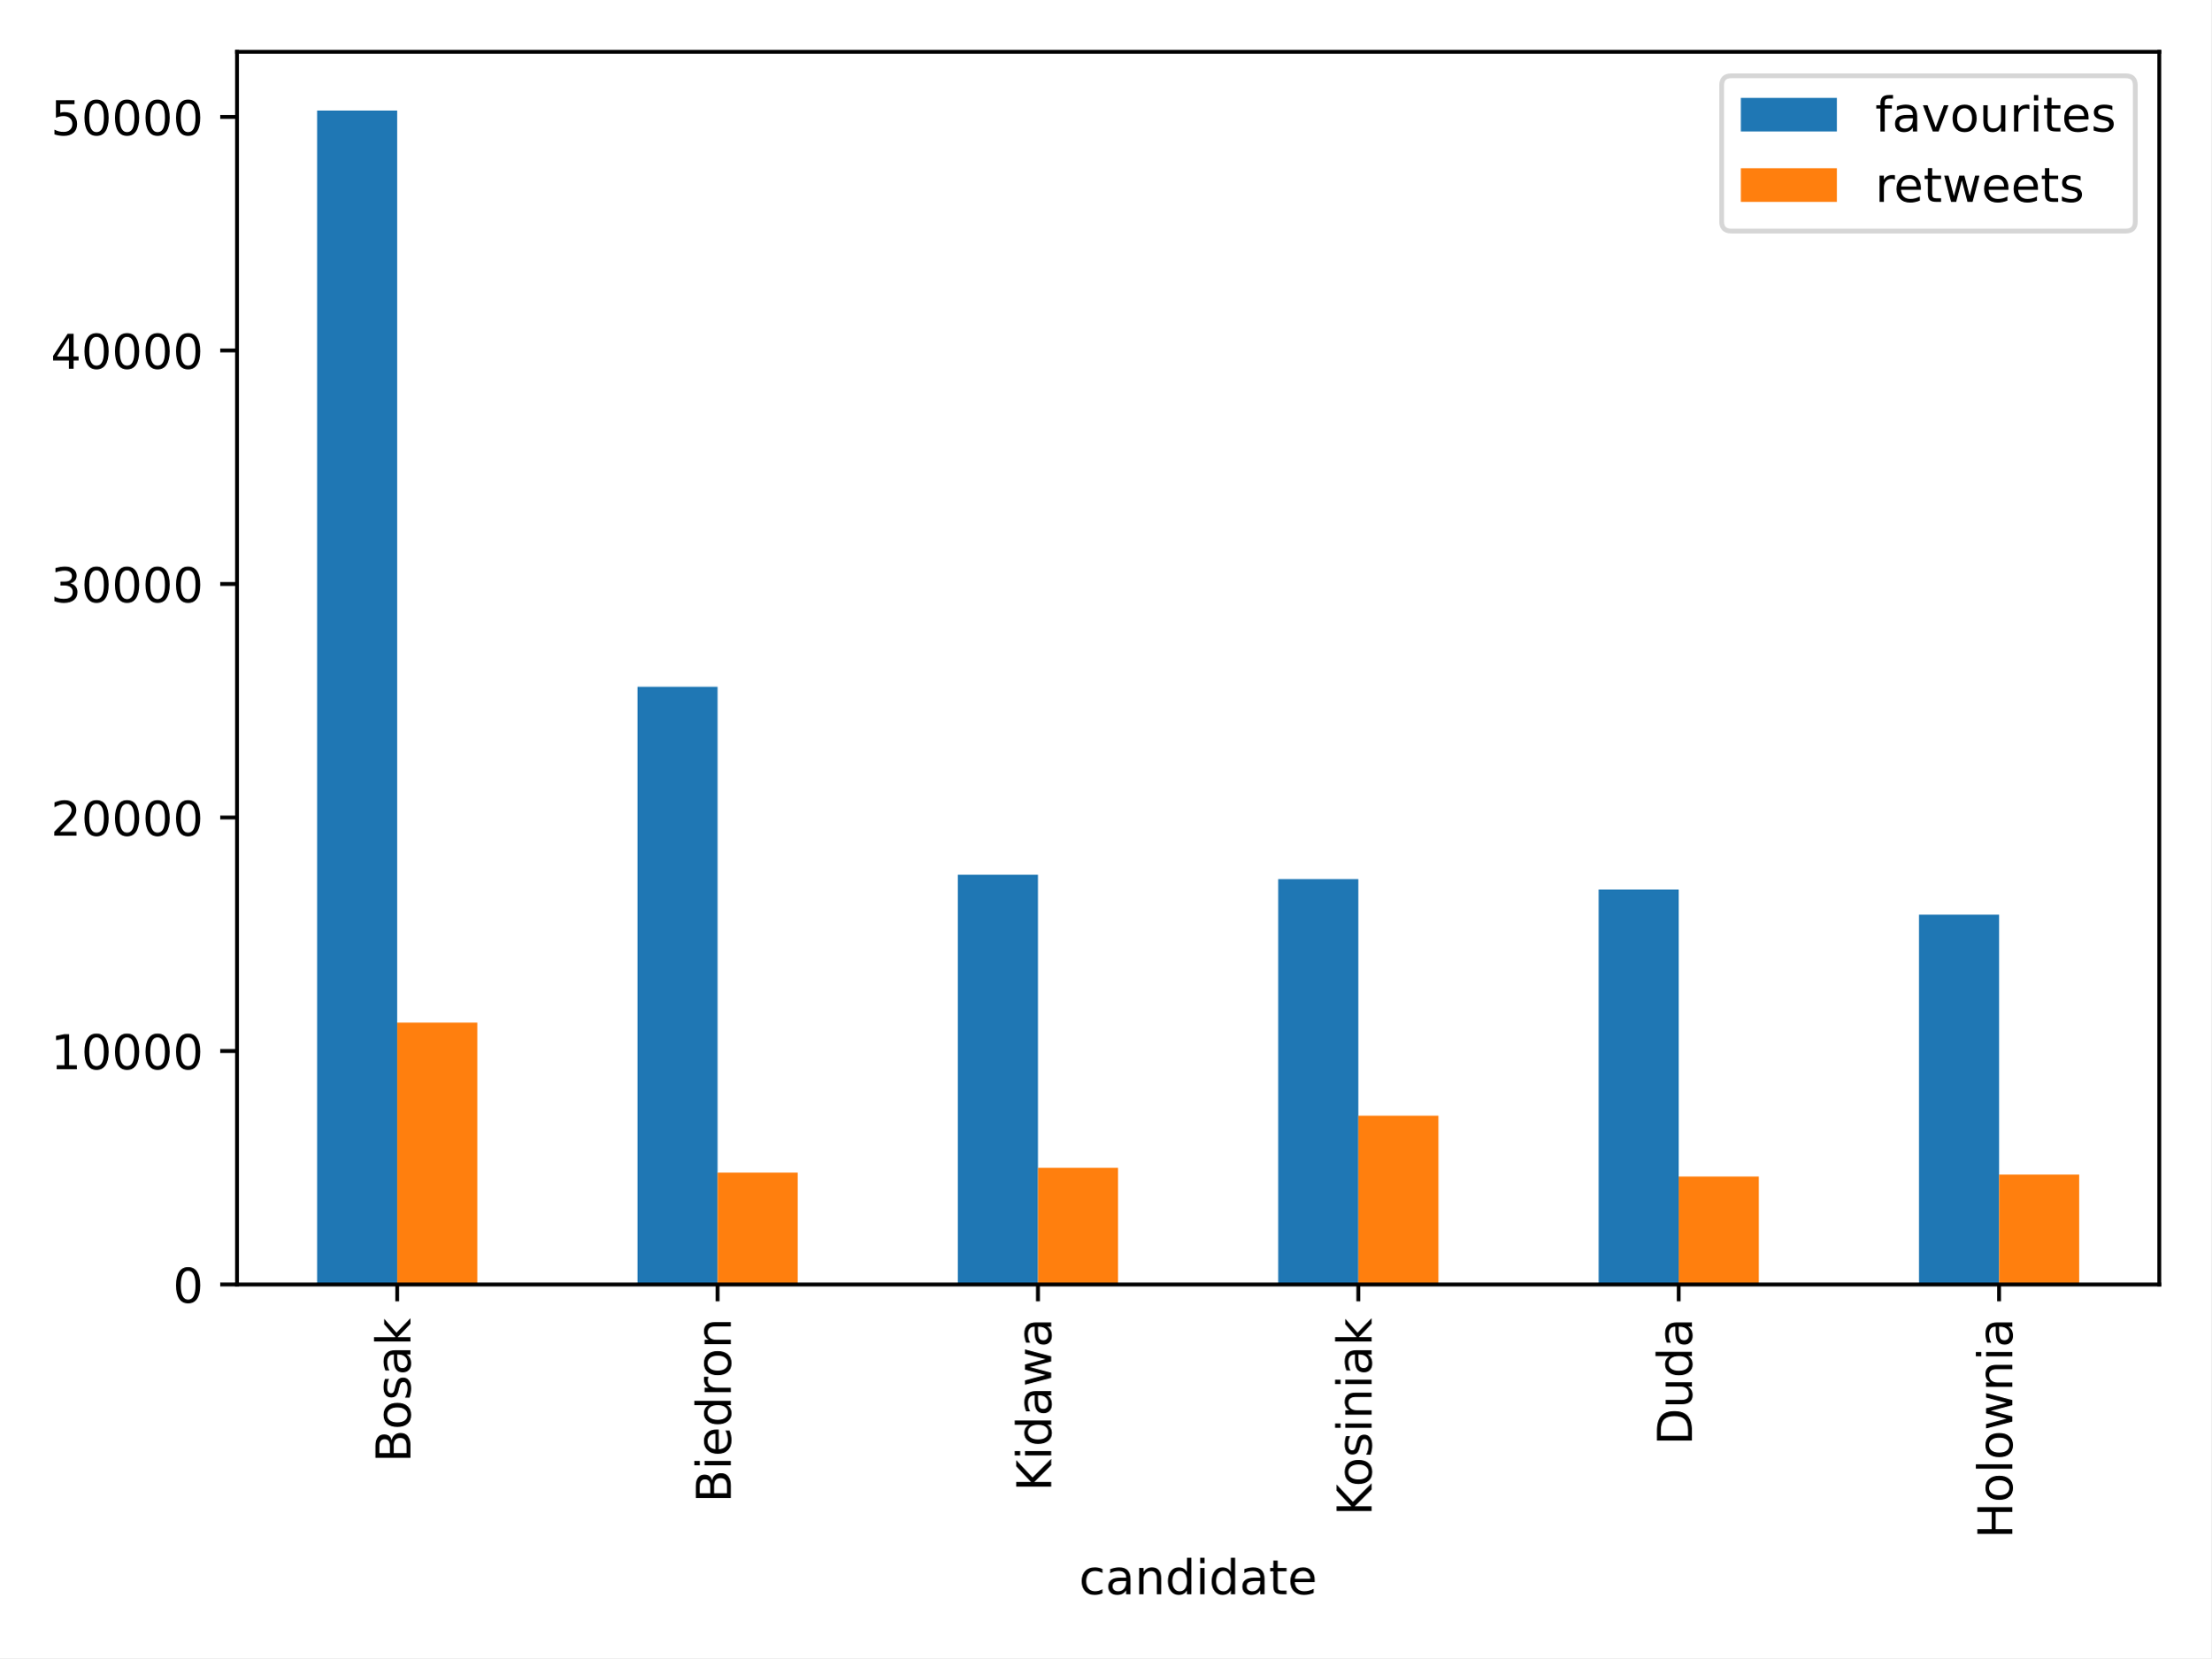
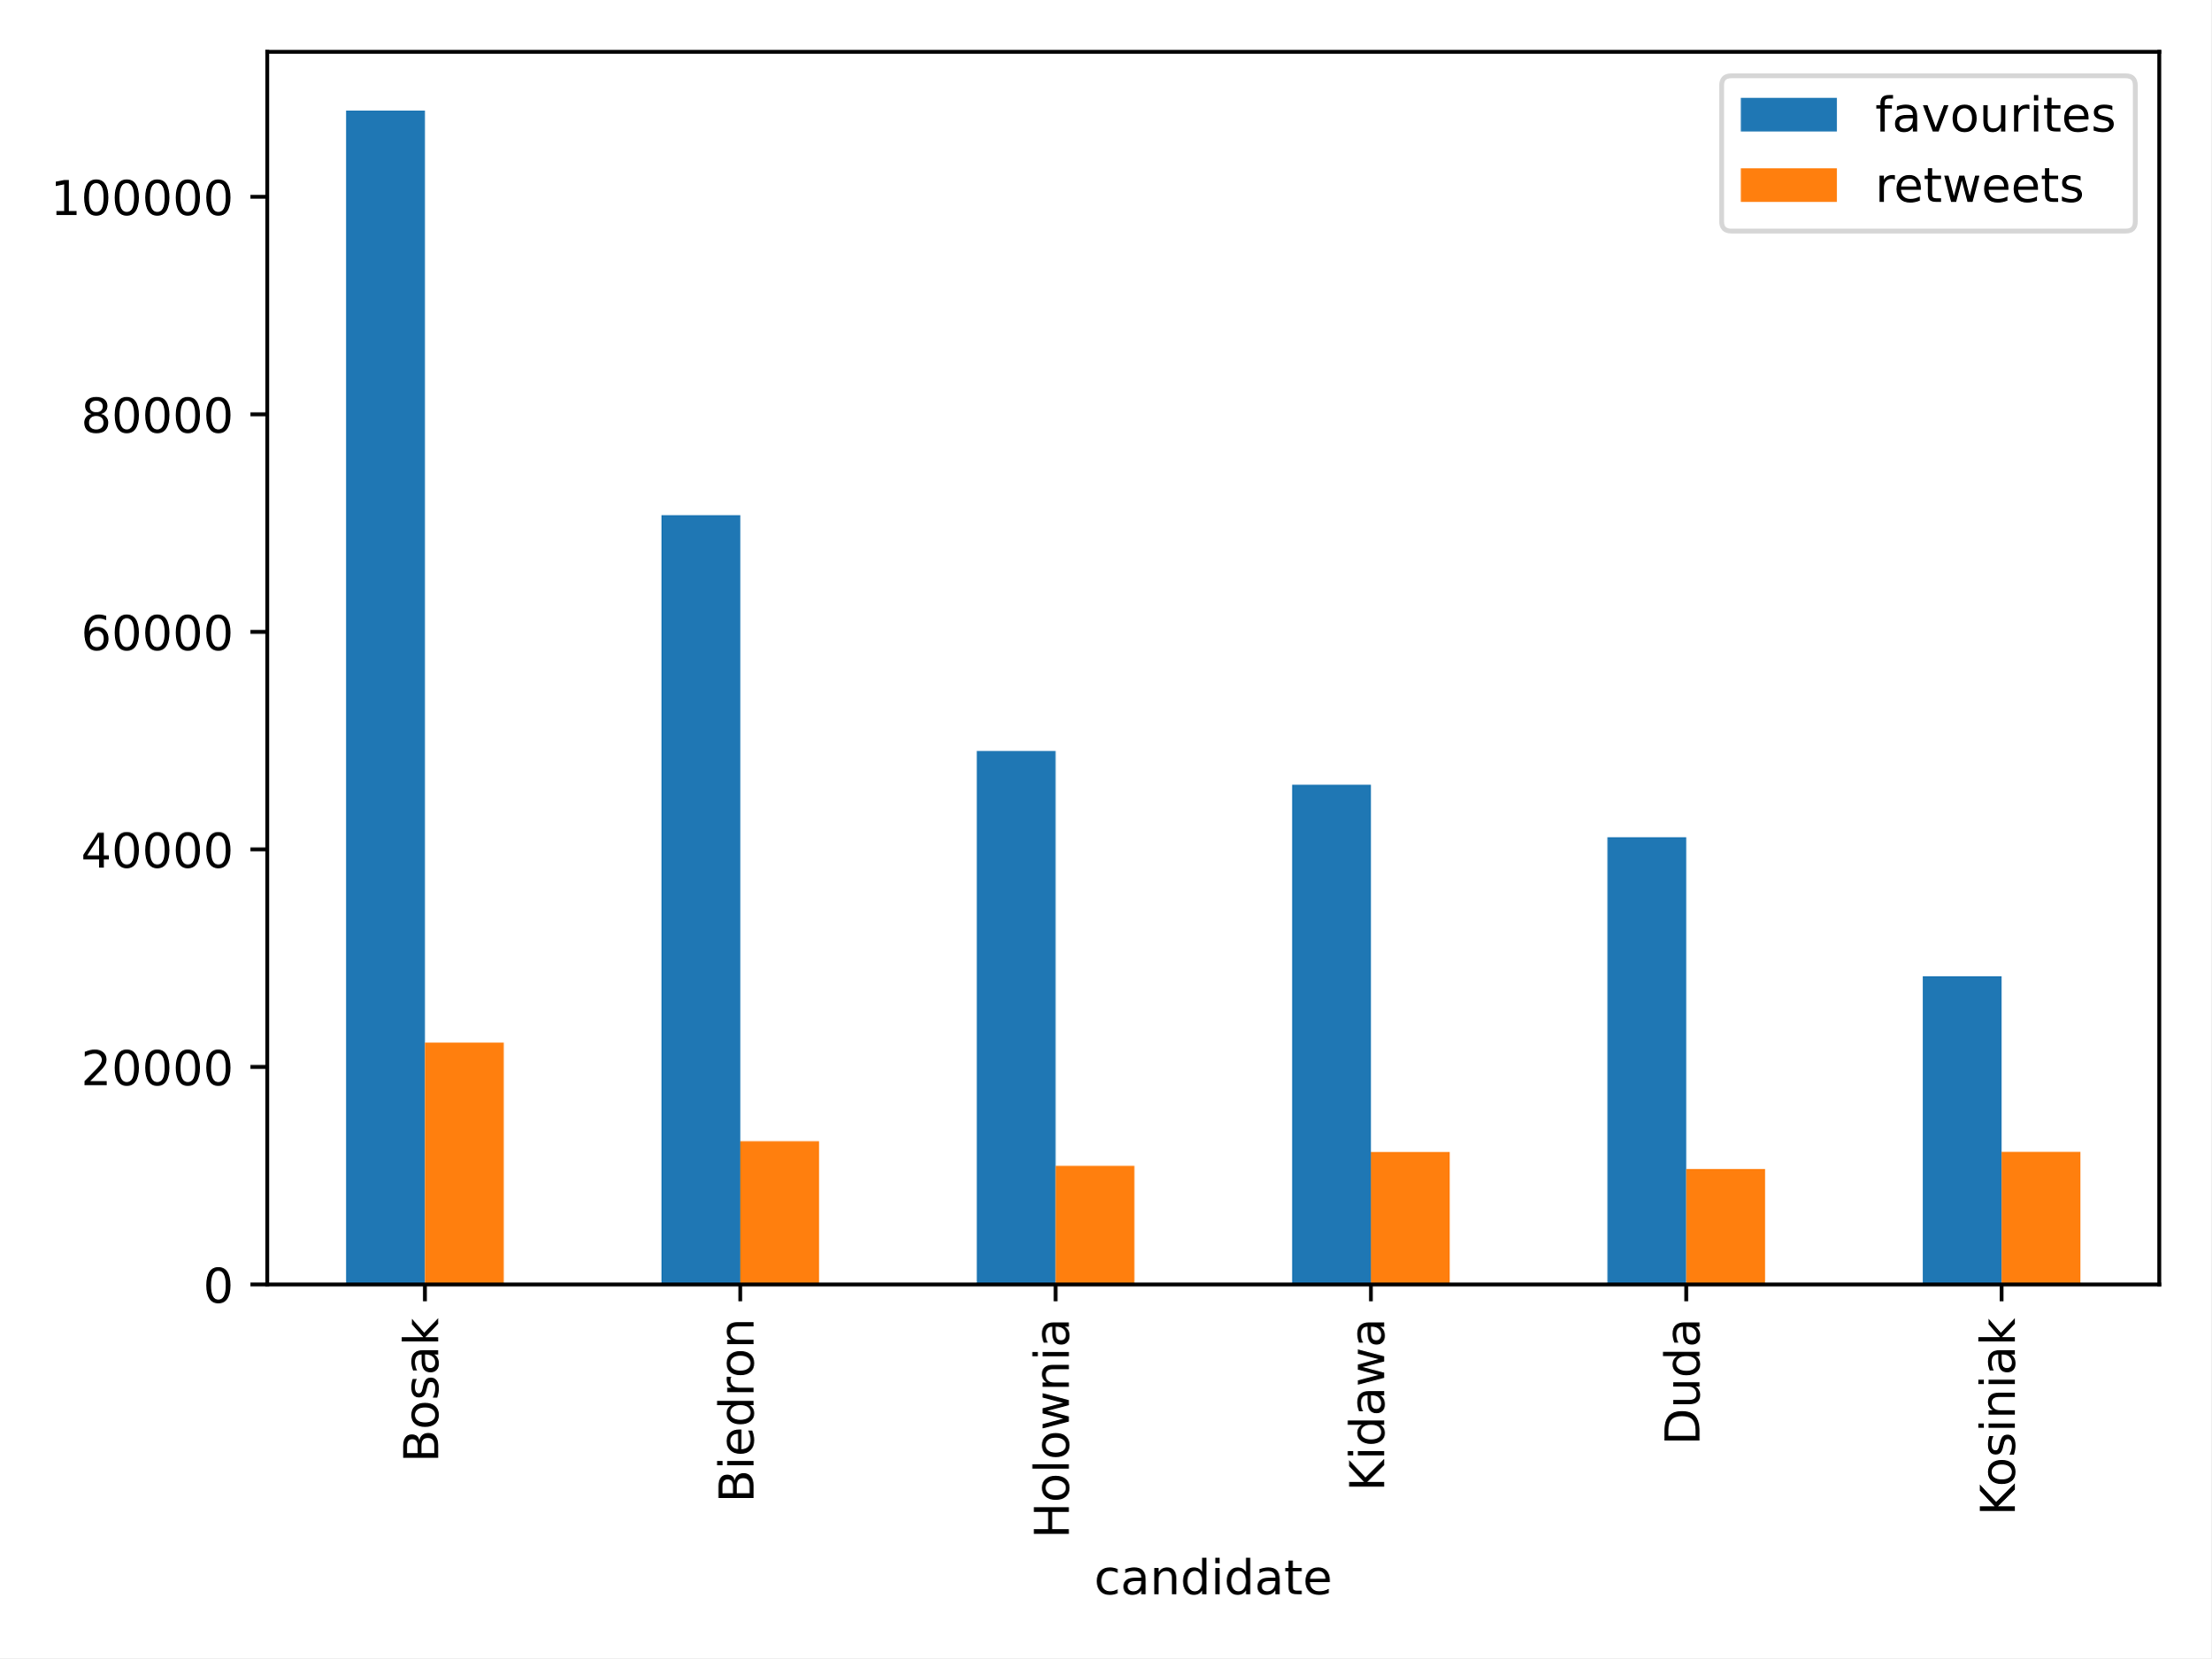
<svg xmlns="http://www.w3.org/2000/svg" xmlns:xlink="http://www.w3.org/1999/xlink" height="345.6pt" version="1.1" viewBox="0 0 460.8 345.6" width="460.8pt">
  <defs>
    <style type="text/css">
*{stroke-linecap:butt;stroke-linejoin:round;}
  </style>
  </defs>
  <g id="figure_1">
    <g id="patch_1">
      <path d="M 0 345.6  L 460.8 345.6  L 460.8 0  L 0 0  z " style="fill:#ffffff;" />
    </g>
    <g id="axes_1">
      <g id="patch_2">
-         <path d="M 49.39 267.73  L 450 267.73  L 450 10.8  L 49.39 10.8  z " style="fill:#ffffff;" />
+         <path d="M 55.69 267.73  L 450 267.73  L 450 10.8  L 55.69 10.8  z " style="fill:#ffffff;" />
      </g>
      <g id="patch_3">
-         <path clip-path="url(#p322fc50cf9)" d="M 66.082 267.73  L 82.774 267.73  L 82.774 23.035  L 66.082 23.035  z " style="fill:#1f77b4;" />
+         <path clip-path="url(#p301d5183af)" d="M 72.12 267.73  L 88.549 267.73  L 88.549 23.035  L 72.12 23.035  z " style="fill:#1f77b4;" />
      </g>
      <g id="patch_4">
-         <path clip-path="url(#p322fc50cf9)" d="M 132.85 267.73  L 149.542 267.73  L 149.542 143.144  L 132.85 143.144  z " style="fill:#1f77b4;" />
+         <path clip-path="url(#p301d5183af)" d="M 137.838 267.73  L 154.268 267.73  L 154.268 107.368  L 137.838 107.368  z " style="fill:#1f77b4;" />
      </g>
      <g id="patch_5">
-         <path clip-path="url(#p322fc50cf9)" d="M 199.619 267.73  L 216.311 267.73  L 216.311 182.333  L 199.619 182.333  z " style="fill:#1f77b4;" />
+         <path clip-path="url(#p301d5183af)" d="M 203.556 267.73  L 219.986 267.73  L 219.986 156.533  L 203.556 156.533  z " style="fill:#1f77b4;" />
      </g>
      <g id="patch_6">
-         <path clip-path="url(#p322fc50cf9)" d="M 266.387 267.73  L 283.079 267.73  L 283.079 183.243  L 266.387 183.243  z " style="fill:#1f77b4;" />
+         <path clip-path="url(#p301d5183af)" d="M 269.275 267.73  L 285.704 267.73  L 285.704 163.552  L 269.275 163.552  z " style="fill:#1f77b4;" />
      </g>
      <g id="patch_7">
-         <path clip-path="url(#p322fc50cf9)" d="M 333.155 267.73  L 349.848 267.73  L 349.848 185.414  L 333.155 185.414  z " style="fill:#1f77b4;" />
+         <path clip-path="url(#p301d5183af)" d="M 334.993 267.73  L 351.423 267.73  L 351.423 174.498  L 334.993 174.498  z " style="fill:#1f77b4;" />
      </g>
      <g id="patch_8">
-         <path clip-path="url(#p322fc50cf9)" d="M 399.924 267.73  L 416.616 267.73  L 416.616 190.631  L 399.924 190.631  z " style="fill:#1f77b4;" />
+         <path clip-path="url(#p301d5183af)" d="M 400.711 267.73  L 417.141 267.73  L 417.141 203.471  L 400.711 203.471  z " style="fill:#1f77b4;" />
      </g>
      <g id="patch_9">
-         <path clip-path="url(#p322fc50cf9)" d="M 82.774 267.73  L 99.466 267.73  L 99.466 213.136  L 82.774 213.136  z " style="fill:#ff7f0e;" />
+         <path clip-path="url(#p301d5183af)" d="M 88.549 267.73  L 104.979 267.73  L 104.979 217.323  L 88.549 217.323  z " style="fill:#ff7f0e;" />
      </g>
      <g id="patch_10">
-         <path clip-path="url(#p322fc50cf9)" d="M 149.542 267.73  L 166.235 267.73  L 166.235 244.422  L 149.542 244.422  z " style="fill:#ff7f0e;" />
+         <path clip-path="url(#p301d5183af)" d="M 154.268 267.73  L 170.697 267.73  L 170.697 237.869  L 154.268 237.869  z " style="fill:#ff7f0e;" />
      </g>
      <g id="patch_11">
-         <path clip-path="url(#p322fc50cf9)" d="M 216.311 267.73  L 233.003 267.73  L 233.003 243.405  L 216.311 243.405  z " style="fill:#ff7f0e;" />
+         <path clip-path="url(#p301d5183af)" d="M 219.986 267.73  L 236.415 267.73  L 236.415 243.004  L 219.986 243.004  z " style="fill:#ff7f0e;" />
      </g>
      <g id="patch_12">
-         <path clip-path="url(#p322fc50cf9)" d="M 283.079 267.73  L 299.771 267.73  L 299.771 232.536  L 283.079 232.536  z " style="fill:#ff7f0e;" />
+         <path clip-path="url(#p301d5183af)" d="M 285.704 267.73  L 302.134 267.73  L 302.134 240.113  L 285.704 240.113  z " style="fill:#ff7f0e;" />
      </g>
      <g id="patch_13">
-         <path clip-path="url(#p322fc50cf9)" d="M 349.848 267.73  L 366.54 267.73  L 366.54 245.225  L 349.848 245.225  z " style="fill:#ff7f0e;" />
+         <path clip-path="url(#p301d5183af)" d="M 351.423 267.73  L 367.852 267.73  L 367.852 243.643  L 351.423 243.643  z " style="fill:#ff7f0e;" />
      </g>
      <g id="patch_14">
-         <path clip-path="url(#p322fc50cf9)" d="M 416.616 267.73  L 433.308 267.73  L 433.308 244.826  L 416.616 244.826  z " style="fill:#ff7f0e;" />
+         <path clip-path="url(#p301d5183af)" d="M 417.141 267.73  L 433.57 267.73  L 433.57 240.084  L 417.141 240.084  z " style="fill:#ff7f0e;" />
      </g>
      <g id="matplotlib.axis_1">
        <g id="xtick_1">
          <g id="line2d_1">
            <defs>
-               <path d="M 0 0  L 0 3.5  " id="mc1b9ca609c" style="stroke:#000000;stroke-width:0.8;" />
-             </defs>
-             <g>
-               <use style="stroke:#000000;stroke-width:0.8;" x="82.774" xlink:href="#mc1b9ca609c" y="267.73" />
+               <path d="M 0 0  L 0 3.5  " id="maa0fb7d001" style="stroke:#000000;stroke-width:0.8;" />
+             </defs>
+             <g>
+               <use style="stroke:#000000;stroke-width:0.8;" x="88.549" xlink:href="#maa0fb7d001" y="267.73" />
            </g>
          </g>
          <g id="text_1">
            <defs>
              <path d="M 19.672 34.812  L 19.672 8.109  L 35.5 8.109  Q 43.453 8.109 47.281 11.406  Q 51.125 14.703 51.125 21.484  Q 51.125 28.328 47.281 31.562  Q 43.453 34.812 35.5 34.812  z M 19.672 64.797  L 19.672 42.828  L 34.281 42.828  Q 41.5 42.828 45.031 45.531  Q 48.578 48.25 48.578 53.812  Q 48.578 59.328 45.031 62.062  Q 41.5 64.797 34.281 64.797  z M 9.812 72.906  L 35.016 72.906  Q 46.297 72.906 52.391 68.219  Q 58.5 63.531 58.5 54.891  Q 58.5 48.188 55.375 44.234  Q 52.25 40.281 46.188 39.312  Q 53.469 37.75 57.5 32.781  Q 61.531 27.828 61.531 20.406  Q 61.531 10.641 54.891 5.312  Q 48.25 0 35.984 0  L 9.812 0  z " id="DejaVuSans-66" />
              <path d="M 30.609 48.391  Q 23.391 48.391 19.188 42.75  Q 14.984 37.109 14.984 27.297  Q 14.984 17.484 19.156 11.844  Q 23.344 6.203 30.609 6.203  Q 37.797 6.203 41.984 11.859  Q 46.188 17.531 46.188 27.297  Q 46.188 37.016 41.984 42.703  Q 37.797 48.391 30.609 48.391  z M 30.609 56  Q 42.328 56 49.016 48.375  Q 55.719 40.766 55.719 27.297  Q 55.719 13.875 49.016 6.219  Q 42.328 -1.422 30.609 -1.422  Q 18.844 -1.422 12.172 6.219  Q 5.516 13.875 5.516 27.297  Q 5.516 40.766 12.172 48.375  Q 18.844 56 30.609 56  z " id="DejaVuSans-111" />
              <path d="M 44.281 53.078  L 44.281 44.578  Q 40.484 46.531 36.375 47.5  Q 32.281 48.484 27.875 48.484  Q 21.188 48.484 17.844 46.438  Q 14.5 44.391 14.5 40.281  Q 14.5 37.156 16.891 35.375  Q 19.281 33.594 26.516 31.984  L 29.594 31.297  Q 39.156 29.25 43.188 25.516  Q 47.219 21.781 47.219 15.094  Q 47.219 7.469 41.188 3.016  Q 35.156 -1.422 24.609 -1.422  Q 20.219 -1.422 15.453 -0.562  Q 10.688 0.297 5.422 2  L 5.422 11.281  Q 10.406 8.688 15.234 7.391  Q 20.062 6.109 24.812 6.109  Q 31.156 6.109 34.562 8.281  Q 37.984 10.453 37.984 14.406  Q 37.984 18.062 35.516 20.016  Q 33.062 21.969 24.703 23.781  L 21.578 24.516  Q 13.234 26.266 9.516 29.906  Q 5.812 33.547 5.812 39.891  Q 5.812 47.609 11.281 51.797  Q 16.75 56 26.812 56  Q 31.781 56 36.172 55.266  Q 40.578 54.547 44.281 53.078  z " id="DejaVuSans-115" />
              <path d="M 34.281 27.484  Q 23.391 27.484 19.188 25  Q 14.984 22.516 14.984 16.5  Q 14.984 11.719 18.141 8.906  Q 21.297 6.109 26.703 6.109  Q 34.188 6.109 38.703 11.406  Q 43.219 16.703 43.219 25.484  L 43.219 27.484  z M 52.203 31.203  L 52.203 0  L 43.219 0  L 43.219 8.297  Q 40.141 3.328 35.547 0.953  Q 30.953 -1.422 24.312 -1.422  Q 15.922 -1.422 10.953 3.297  Q 6 8.016 6 15.922  Q 6 25.141 12.172 29.828  Q 18.359 34.516 30.609 34.516  L 43.219 34.516  L 43.219 35.406  Q 43.219 41.609 39.141 45  Q 35.062 48.391 27.688 48.391  Q 23 48.391 18.547 47.266  Q 14.109 46.141 10.016 43.891  L 10.016 52.203  Q 14.938 54.109 19.578 55.047  Q 24.219 56 28.609 56  Q 40.484 56 46.344 49.844  Q 52.203 43.703 52.203 31.203  z " id="DejaVuSans-97" />
              <path d="M 9.078 75.984  L 18.109 75.984  L 18.109 31.109  L 44.922 54.688  L 56.391 54.688  L 27.391 29.109  L 57.625 0  L 45.906 0  L 18.109 26.703  L 18.109 0  L 9.078 0  z " id="DejaVuSans-107" />
            </defs>
-             <g transform="translate(85.53354 304.8378)rotate(-90)scale(0.1 -0.1)">
+             <g transform="translate(91.30854 304.8378)rotate(-90)scale(0.1 -0.1)">
              <use xlink:href="#DejaVuSans-66" />
              <use x="68.604" xlink:href="#DejaVuSans-111" />
              <use x="129.785" xlink:href="#DejaVuSans-115" />
              <use x="181.885" xlink:href="#DejaVuSans-97" />
              <use x="243.164" xlink:href="#DejaVuSans-107" />
            </g>
          </g>
        </g>
        <g id="xtick_2">
          <g id="line2d_2">
            <g>
-               <use style="stroke:#000000;stroke-width:0.8;" x="149.542" xlink:href="#mc1b9ca609c" y="267.73" />
+               <use style="stroke:#000000;stroke-width:0.8;" x="154.268" xlink:href="#maa0fb7d001" y="267.73" />
            </g>
          </g>
          <g id="text_2">
            <defs>
              <path d="M 9.422 54.688  L 18.406 54.688  L 18.406 0  L 9.422 0  z M 9.422 75.984  L 18.406 75.984  L 18.406 64.594  L 9.422 64.594  z " id="DejaVuSans-105" />
              <path d="M 56.203 29.594  L 56.203 25.203  L 14.891 25.203  Q 15.484 15.922 20.484 11.062  Q 25.484 6.203 34.422 6.203  Q 39.594 6.203 44.453 7.469  Q 49.312 8.734 54.109 11.281  L 54.109 2.781  Q 49.266 0.734 44.188 -0.344  Q 39.109 -1.422 33.891 -1.422  Q 20.797 -1.422 13.156 6.188  Q 5.516 13.812 5.516 26.812  Q 5.516 40.234 12.766 48.109  Q 20.016 56 32.328 56  Q 43.359 56 49.781 48.891  Q 56.203 41.797 56.203 29.594  z M 47.219 32.234  Q 47.125 39.594 43.094 43.984  Q 39.062 48.391 32.422 48.391  Q 24.906 48.391 20.391 44.141  Q 15.875 39.891 15.188 32.172  z " id="DejaVuSans-101" />
              <path d="M 45.406 46.391  L 45.406 75.984  L 54.391 75.984  L 54.391 0  L 45.406 0  L 45.406 8.203  Q 42.578 3.328 38.25 0.953  Q 33.938 -1.422 27.875 -1.422  Q 17.969 -1.422 11.734 6.484  Q 5.516 14.406 5.516 27.297  Q 5.516 40.188 11.734 48.094  Q 17.969 56 27.875 56  Q 33.938 56 38.25 53.625  Q 42.578 51.266 45.406 46.391  z M 14.797 27.297  Q 14.797 17.391 18.875 11.75  Q 22.953 6.109 30.078 6.109  Q 37.203 6.109 41.297 11.75  Q 45.406 17.391 45.406 27.297  Q 45.406 37.203 41.297 42.844  Q 37.203 48.484 30.078 48.484  Q 22.953 48.484 18.875 42.844  Q 14.797 37.203 14.797 27.297  z " id="DejaVuSans-100" />
              <path d="M 41.109 46.297  Q 39.594 47.172 37.812 47.578  Q 36.031 48 33.891 48  Q 26.266 48 22.188 43.047  Q 18.109 38.094 18.109 28.812  L 18.109 0  L 9.078 0  L 9.078 54.688  L 18.109 54.688  L 18.109 46.188  Q 20.953 51.172 25.484 53.578  Q 30.031 56 36.531 56  Q 37.453 56 38.578 55.875  Q 39.703 55.766 41.062 55.516  z " id="DejaVuSans-114" />
              <path d="M 54.891 33.016  L 54.891 0  L 45.906 0  L 45.906 32.719  Q 45.906 40.484 42.875 44.328  Q 39.844 48.188 33.797 48.188  Q 26.516 48.188 22.312 43.547  Q 18.109 38.922 18.109 30.906  L 18.109 0  L 9.078 0  L 9.078 54.688  L 18.109 54.688  L 18.109 46.188  Q 21.344 51.125 25.703 53.562  Q 30.078 56 35.797 56  Q 45.219 56 50.047 50.172  Q 54.891 44.344 54.891 33.016  z " id="DejaVuSans-110" />
            </defs>
-             <g transform="translate(152.3019 313.2128)rotate(-90)scale(0.1 -0.1)">
+             <g transform="translate(157.0269 313.2128)rotate(-90)scale(0.1 -0.1)">
              <use xlink:href="#DejaVuSans-66" />
              <use x="68.604" xlink:href="#DejaVuSans-105" />
              <use x="96.387" xlink:href="#DejaVuSans-101" />
              <use x="157.91" xlink:href="#DejaVuSans-100" />
              <use x="221.387" xlink:href="#DejaVuSans-114" />
              <use x="260.25" xlink:href="#DejaVuSans-111" />
              <use x="321.432" xlink:href="#DejaVuSans-110" />
            </g>
          </g>
        </g>
        <g id="xtick_3">
          <g id="line2d_3">
            <g>
-               <use style="stroke:#000000;stroke-width:0.8;" x="216.311" xlink:href="#mc1b9ca609c" y="267.73" />
+               <use style="stroke:#000000;stroke-width:0.8;" x="219.986" xlink:href="#maa0fb7d001" y="267.73" />
            </g>
          </g>
          <g id="text_3">
            <defs>
+               <path d="M 9.812 72.906  L 19.672 72.906  L 19.672 43.016  L 55.516 43.016  L 55.516 72.906  L 65.375 72.906  L 65.375 0  L 55.516 0  L 55.516 34.719  L 19.672 34.719  L 19.672 0  L 9.812 0  z " id="DejaVuSans-72" />
+               <path d="M 9.422 75.984  L 18.406 75.984  L 18.406 0  L 9.422 0  z " id="DejaVuSans-108" />
+               <path d="M 4.203 54.688  L 13.188 54.688  L 24.422 12.016  L 35.594 54.688  L 46.188 54.688  L 57.422 12.016  L 68.609 54.688  L 77.594 54.688  L 63.281 0  L 52.688 0  L 40.922 44.828  L 29.109 0  L 18.5 0  z " id="DejaVuSans-119" />
+             </defs>
+             <g transform="translate(222.7452 320.6878)rotate(-90)scale(0.1 -0.1)">
+               <use xlink:href="#DejaVuSans-72" />
+               <use x="75.195" xlink:href="#DejaVuSans-111" />
+               <use x="136.377" xlink:href="#DejaVuSans-108" />
+               <use x="164.16" xlink:href="#DejaVuSans-111" />
+               <use x="225.342" xlink:href="#DejaVuSans-119" />
+               <use x="307.129" xlink:href="#DejaVuSans-110" />
+               <use x="370.508" xlink:href="#DejaVuSans-105" />
+               <use x="398.291" xlink:href="#DejaVuSans-97" />
+             </g>
+           </g>
+         </g>
+         <g id="xtick_4">
+           <g id="line2d_4">
+             <g>
+               <use style="stroke:#000000;stroke-width:0.8;" x="285.704" xlink:href="#maa0fb7d001" y="267.73" />
+             </g>
+           </g>
+           <g id="text_4">
+             <defs>
              <path d="M 9.812 72.906  L 19.672 72.906  L 19.672 42.094  L 52.391 72.906  L 65.094 72.906  L 28.906 38.922  L 67.672 0  L 54.688 0  L 19.672 35.109  L 19.672 0  L 9.812 0  z " id="DejaVuSans-75" />
-               <path d="M 4.203 54.688  L 13.188 54.688  L 24.422 12.016  L 35.594 54.688  L 46.188 54.688  L 57.422 12.016  L 68.609 54.688  L 77.594 54.688  L 63.281 0  L 52.688 0  L 40.922 44.828  L 29.109 0  L 18.5 0  z " id="DejaVuSans-119" />
-             </defs>
-             <g transform="translate(219.0702 310.8487)rotate(-90)scale(0.1 -0.1)">
+             </defs>
+             <g transform="translate(288.4635 310.8487)rotate(-90)scale(0.1 -0.1)">
              <use xlink:href="#DejaVuSans-75" />
              <use x="65.576" xlink:href="#DejaVuSans-105" />
              <use x="93.359" xlink:href="#DejaVuSans-100" />
              <use x="156.836" xlink:href="#DejaVuSans-97" />
              <use x="218.115" xlink:href="#DejaVuSans-119" />
              <use x="299.902" xlink:href="#DejaVuSans-97" />
            </g>
          </g>
        </g>
-         <g id="xtick_4">
-           <g id="line2d_4">
-             <g>
-               <use style="stroke:#000000;stroke-width:0.8;" x="283.079" xlink:href="#mc1b9ca609c" y="267.73" />
-             </g>
-           </g>
-           <g id="text_4">
-             <g transform="translate(285.8385 315.9284)rotate(-90)scale(0.1 -0.1)">
+         <g id="xtick_5">
+           <g id="line2d_5">
+             <g>
+               <use style="stroke:#000000;stroke-width:0.8;" x="351.423" xlink:href="#maa0fb7d001" y="267.73" />
+             </g>
+           </g>
+           <g id="text_5">
+             <defs>
+               <path d="M 19.672 64.797  L 19.672 8.109  L 31.594 8.109  Q 46.688 8.109 53.688 14.938  Q 60.688 21.781 60.688 36.531  Q 60.688 51.172 53.688 57.984  Q 46.688 64.797 31.594 64.797  z M 9.812 72.906  L 30.078 72.906  Q 51.266 72.906 61.172 64.094  Q 71.094 55.281 71.094 36.531  Q 71.094 17.672 61.125 8.828  Q 51.172 0 30.078 0  L 9.812 0  z " id="DejaVuSans-68" />
+               <path d="M 8.5 21.578  L 8.5 54.688  L 17.484 54.688  L 17.484 21.922  Q 17.484 14.156 20.5 10.266  Q 23.531 6.391 29.594 6.391  Q 36.859 6.391 41.078 11.031  Q 45.312 15.672 45.312 23.688  L 45.312 54.688  L 54.297 54.688  L 54.297 0  L 45.312 0  L 45.312 8.406  Q 42.047 3.422 37.719 1  Q 33.406 -1.422 27.688 -1.422  Q 18.266 -1.422 13.375 4.438  Q 8.5 10.297 8.5 21.578  z M 31.109 56  z " id="DejaVuSans-117" />
+             </defs>
+             <g transform="translate(354.1819 301.2441)rotate(-90)scale(0.1 -0.1)">
+               <use xlink:href="#DejaVuSans-68" />
+               <use x="77.002" xlink:href="#DejaVuSans-117" />
+               <use x="140.381" xlink:href="#DejaVuSans-100" />
+               <use x="203.857" xlink:href="#DejaVuSans-97" />
+             </g>
+           </g>
+         </g>
+         <g id="xtick_6">
+           <g id="line2d_6">
+             <g>
+               <use style="stroke:#000000;stroke-width:0.8;" x="417.141" xlink:href="#maa0fb7d001" y="267.73" />
+             </g>
+           </g>
+           <g id="text_6">
+             <g transform="translate(419.9002 315.9284)rotate(-90)scale(0.1 -0.1)">
              <use xlink:href="#DejaVuSans-75" />
              <use x="60.576" xlink:href="#DejaVuSans-111" />
              <use x="121.758" xlink:href="#DejaVuSans-115" />
              <use x="173.857" xlink:href="#DejaVuSans-105" />
              <use x="201.641" xlink:href="#DejaVuSans-110" />
              <use x="265.02" xlink:href="#DejaVuSans-105" />
              <use x="292.803" xlink:href="#DejaVuSans-97" />
              <use x="354.082" xlink:href="#DejaVuSans-107" />
            </g>
          </g>
        </g>
-         <g id="xtick_5">
-           <g id="line2d_5">
-             <g>
-               <use style="stroke:#000000;stroke-width:0.8;" x="349.848" xlink:href="#mc1b9ca609c" y="267.73" />
-             </g>
-           </g>
-           <g id="text_5">
-             <defs>
-               <path d="M 19.672 64.797  L 19.672 8.109  L 31.594 8.109  Q 46.688 8.109 53.688 14.938  Q 60.688 21.781 60.688 36.531  Q 60.688 51.172 53.688 57.984  Q 46.688 64.797 31.594 64.797  z M 9.812 72.906  L 30.078 72.906  Q 51.266 72.906 61.172 64.094  Q 71.094 55.281 71.094 36.531  Q 71.094 17.672 61.125 8.828  Q 51.172 0 30.078 0  L 9.812 0  z " id="DejaVuSans-68" />
-               <path d="M 8.5 21.578  L 8.5 54.688  L 17.484 54.688  L 17.484 21.922  Q 17.484 14.156 20.5 10.266  Q 23.531 6.391 29.594 6.391  Q 36.859 6.391 41.078 11.031  Q 45.312 15.672 45.312 23.688  L 45.312 54.688  L 54.297 54.688  L 54.297 0  L 45.312 0  L 45.312 8.406  Q 42.047 3.422 37.719 1  Q 33.406 -1.422 27.688 -1.422  Q 18.266 -1.422 13.375 4.438  Q 8.5 10.297 8.5 21.578  z M 31.109 56  z " id="DejaVuSans-117" />
-             </defs>
-             <g transform="translate(352.6069 301.2441)rotate(-90)scale(0.1 -0.1)">
-               <use xlink:href="#DejaVuSans-68" />
-               <use x="77.002" xlink:href="#DejaVuSans-117" />
-               <use x="140.381" xlink:href="#DejaVuSans-100" />
-               <use x="203.857" xlink:href="#DejaVuSans-97" />
-             </g>
-           </g>
-         </g>
-         <g id="xtick_6">
-           <g id="line2d_6">
-             <g>
-               <use style="stroke:#000000;stroke-width:0.8;" x="416.616" xlink:href="#mc1b9ca609c" y="267.73" />
-             </g>
-           </g>
-           <g id="text_6">
-             <defs>
-               <path d="M 9.812 72.906  L 19.672 72.906  L 19.672 43.016  L 55.516 43.016  L 55.516 72.906  L 65.375 72.906  L 65.375 0  L 55.516 0  L 55.516 34.719  L 19.672 34.719  L 19.672 0  L 9.812 0  z " id="DejaVuSans-72" />
-               <path d="M 9.422 75.984  L 18.406 75.984  L 18.406 0  L 9.422 0  z " id="DejaVuSans-108" />
-             </defs>
-             <g transform="translate(419.3752 320.6878)rotate(-90)scale(0.1 -0.1)">
-               <use xlink:href="#DejaVuSans-72" />
-               <use x="75.195" xlink:href="#DejaVuSans-111" />
-               <use x="136.377" xlink:href="#DejaVuSans-108" />
-               <use x="164.16" xlink:href="#DejaVuSans-111" />
-               <use x="225.342" xlink:href="#DejaVuSans-119" />
-               <use x="307.129" xlink:href="#DejaVuSans-110" />
-               <use x="370.508" xlink:href="#DejaVuSans-105" />
-               <use x="398.291" xlink:href="#DejaVuSans-97" />
-             </g>
-           </g>
-         </g>
        <g id="text_7">
          <defs>
            <path d="M 48.781 52.594  L 48.781 44.188  Q 44.969 46.297 41.141 47.344  Q 37.312 48.391 33.406 48.391  Q 24.656 48.391 19.812 42.844  Q 14.984 37.312 14.984 27.297  Q 14.984 17.281 19.812 11.734  Q 24.656 6.203 33.406 6.203  Q 37.312 6.203 41.141 7.25  Q 44.969 8.297 48.781 10.406  L 48.781 2.094  Q 45.016 0.344 40.984 -0.531  Q 36.969 -1.422 32.422 -1.422  Q 20.062 -1.422 12.781 6.344  Q 5.516 14.109 5.516 27.297  Q 5.516 40.672 12.859 48.328  Q 20.219 56 33.016 56  Q 37.156 56 41.109 55.141  Q 45.062 54.297 48.781 52.594  z " id="DejaVuSans-99" />
            <path d="M 18.312 70.219  L 18.312 54.688  L 36.812 54.688  L 36.812 47.703  L 18.312 47.703  L 18.312 18.016  Q 18.312 11.328 20.141 9.422  Q 21.969 7.516 27.594 7.516  L 36.812 7.516  L 36.812 0  L 27.594 0  Q 17.188 0 13.234 3.875  Q 9.281 7.766 9.281 18.016  L 9.281 47.703  L 2.688 47.703  L 2.688 54.688  L 9.281 54.688  L 9.281 70.219  z " id="DejaVuSans-116" />
          </defs>
-           <g transform="translate(224.8747 332.2862)scale(0.1 -0.1)">
+           <g transform="translate(228.0247 332.2862)scale(0.1 -0.1)">
            <use xlink:href="#DejaVuSans-99" />
            <use x="54.98" xlink:href="#DejaVuSans-97" />
            <use x="116.26" xlink:href="#DejaVuSans-110" />
            <use x="179.639" xlink:href="#DejaVuSans-100" />
            <use x="243.115" xlink:href="#DejaVuSans-105" />
            <use x="270.898" xlink:href="#DejaVuSans-100" />
            <use x="334.375" xlink:href="#DejaVuSans-97" />
            <use x="395.654" xlink:href="#DejaVuSans-116" />
            <use x="434.863" xlink:href="#DejaVuSans-101" />
          </g>
        </g>
      </g>
      <g id="matplotlib.axis_2">
        <g id="ytick_1">
          <g id="line2d_7">
            <defs>
-               <path d="M 0 0  L -3.5 0  " id="m1f91916d08" style="stroke:#000000;stroke-width:0.8;" />
-             </defs>
-             <g>
-               <use style="stroke:#000000;stroke-width:0.8;" x="49.39" xlink:href="#m1f91916d08" y="267.73" />
+               <path d="M 0 0  L -3.5 0  " id="mb662912297" style="stroke:#000000;stroke-width:0.8;" />
+             </defs>
+             <g>
+               <use style="stroke:#000000;stroke-width:0.8;" x="55.69" xlink:href="#mb662912297" y="267.73" />
            </g>
          </g>
          <g id="text_8">
            <defs>
              <path d="M 31.781 66.406  Q 24.172 66.406 20.328 58.906  Q 16.5 51.422 16.5 36.375  Q 16.5 21.391 20.328 13.891  Q 24.172 6.391 31.781 6.391  Q 39.453 6.391 43.281 13.891  Q 47.125 21.391 47.125 36.375  Q 47.125 51.422 43.281 58.906  Q 39.453 66.406 31.781 66.406  z M 31.781 74.219  Q 44.047 74.219 50.516 64.516  Q 56.984 54.828 56.984 36.375  Q 56.984 17.969 50.516 8.266  Q 44.047 -1.422 31.781 -1.422  Q 19.531 -1.422 13.062 8.266  Q 6.594 17.969 6.594 36.375  Q 6.594 54.828 13.062 64.516  Q 19.531 74.219 31.781 74.219  z " id="DejaVuSans-48" />
            </defs>
-             <g transform="translate(36.0275 271.5292)scale(0.1 -0.1)">
+             <g transform="translate(42.3275 271.5292)scale(0.1 -0.1)">
              <use xlink:href="#DejaVuSans-48" />
            </g>
          </g>
        </g>
        <g id="ytick_2">
          <g id="line2d_8">
            <g>
-               <use style="stroke:#000000;stroke-width:0.8;" x="49.39" xlink:href="#m1f91916d08" y="219.06" />
+               <use style="stroke:#000000;stroke-width:0.8;" x="55.69" xlink:href="#mb662912297" y="222.386" />
            </g>
          </g>
          <g id="text_9">
            <defs>
-               <path d="M 12.406 8.297  L 28.516 8.297  L 28.516 63.922  L 10.984 60.406  L 10.984 69.391  L 28.422 72.906  L 38.281 72.906  L 38.281 8.297  L 54.391 8.297  L 54.391 0  L 12.406 0  z " id="DejaVuSans-49" />
-             </defs>
-             <g transform="translate(10.5775 222.8588)scale(0.1 -0.1)">
-               <use xlink:href="#DejaVuSans-49" />
+               <path d="M 19.188 8.297  L 53.609 8.297  L 53.609 0  L 7.328 0  L 7.328 8.297  Q 12.938 14.109 22.625 23.891  Q 32.328 33.688 34.812 36.531  Q 39.547 41.844 41.422 45.531  Q 43.312 49.219 43.312 52.781  Q 43.312 58.594 39.234 62.25  Q 35.156 65.922 28.609 65.922  Q 23.969 65.922 18.812 64.312  Q 13.672 62.703 7.812 59.422  L 7.812 69.391  Q 13.766 71.781 18.938 73  Q 24.125 74.219 28.422 74.219  Q 39.75 74.219 46.484 68.547  Q 53.219 62.891 53.219 53.422  Q 53.219 48.922 51.531 44.891  Q 49.859 40.875 45.406 35.406  Q 44.188 33.984 37.641 27.219  Q 31.109 20.453 19.188 8.297  z " id="DejaVuSans-50" />
+             </defs>
+             <g transform="translate(16.8775 226.1851)scale(0.1 -0.1)">
+               <use xlink:href="#DejaVuSans-50" />
              <use x="63.623" xlink:href="#DejaVuSans-48" />
              <use x="127.246" xlink:href="#DejaVuSans-48" />
              <use x="190.869" xlink:href="#DejaVuSans-48" />
              <use x="254.492" xlink:href="#DejaVuSans-48" />
            </g>
          </g>
        </g>
        <g id="ytick_3">
          <g id="line2d_9">
            <g>
-               <use style="stroke:#000000;stroke-width:0.8;" x="49.39" xlink:href="#m1f91916d08" y="170.389" />
+               <use style="stroke:#000000;stroke-width:0.8;" x="55.69" xlink:href="#mb662912297" y="177.042" />
            </g>
          </g>
          <g id="text_10">
            <defs>
-               <path d="M 19.188 8.297  L 53.609 8.297  L 53.609 0  L 7.328 0  L 7.328 8.297  Q 12.938 14.109 22.625 23.891  Q 32.328 33.688 34.812 36.531  Q 39.547 41.844 41.422 45.531  Q 43.312 49.219 43.312 52.781  Q 43.312 58.594 39.234 62.25  Q 35.156 65.922 28.609 65.922  Q 23.969 65.922 18.812 64.312  Q 13.672 62.703 7.812 59.422  L 7.812 69.391  Q 13.766 71.781 18.938 73  Q 24.125 74.219 28.422 74.219  Q 39.75 74.219 46.484 68.547  Q 53.219 62.891 53.219 53.422  Q 53.219 48.922 51.531 44.891  Q 49.859 40.875 45.406 35.406  Q 44.188 33.984 37.641 27.219  Q 31.109 20.453 19.188 8.297  z " id="DejaVuSans-50" />
-             </defs>
-             <g transform="translate(10.5775 174.1884)scale(0.1 -0.1)">
-               <use xlink:href="#DejaVuSans-50" />
+               <path d="M 37.797 64.312  L 12.891 25.391  L 37.797 25.391  z M 35.203 72.906  L 47.609 72.906  L 47.609 25.391  L 58.016 25.391  L 58.016 17.188  L 47.609 17.188  L 47.609 0  L 37.797 0  L 37.797 17.188  L 4.891 17.188  L 4.891 26.703  z " id="DejaVuSans-52" />
+             </defs>
+             <g transform="translate(16.8775 180.8409)scale(0.1 -0.1)">
+               <use xlink:href="#DejaVuSans-52" />
              <use x="63.623" xlink:href="#DejaVuSans-48" />
              <use x="127.246" xlink:href="#DejaVuSans-48" />
              <use x="190.869" xlink:href="#DejaVuSans-48" />
              <use x="254.492" xlink:href="#DejaVuSans-48" />
            </g>
          </g>
        </g>
        <g id="ytick_4">
          <g id="line2d_10">
            <g>
-               <use style="stroke:#000000;stroke-width:0.8;" x="49.39" xlink:href="#m1f91916d08" y="121.719" />
+               <use style="stroke:#000000;stroke-width:0.8;" x="55.69" xlink:href="#mb662912297" y="131.698" />
            </g>
          </g>
          <g id="text_11">
            <defs>
-               <path d="M 40.578 39.312  Q 47.656 37.797 51.625 33  Q 55.609 28.219 55.609 21.188  Q 55.609 10.406 48.188 4.484  Q 40.766 -1.422 27.094 -1.422  Q 22.516 -1.422 17.656 -0.516  Q 12.797 0.391 7.625 2.203  L 7.625 11.719  Q 11.719 9.328 16.594 8.109  Q 21.484 6.891 26.812 6.891  Q 36.078 6.891 40.938 10.547  Q 45.797 14.203 45.797 21.188  Q 45.797 27.641 41.281 31.266  Q 36.766 34.906 28.719 34.906  L 20.219 34.906  L 20.219 43.016  L 29.109 43.016  Q 36.375 43.016 40.234 45.922  Q 44.094 48.828 44.094 54.297  Q 44.094 59.906 40.109 62.906  Q 36.141 65.922 28.719 65.922  Q 24.656 65.922 20.016 65.031  Q 15.375 64.156 9.812 62.312  L 9.812 71.094  Q 15.438 72.656 20.344 73.438  Q 25.25 74.219 29.594 74.219  Q 40.828 74.219 47.359 69.109  Q 53.906 64.016 53.906 55.328  Q 53.906 49.266 50.438 45.094  Q 46.969 40.922 40.578 39.312  z " id="DejaVuSans-51" />
-             </defs>
-             <g transform="translate(10.5775 125.5181)scale(0.1 -0.1)">
-               <use xlink:href="#DejaVuSans-51" />
+               <path d="M 33.016 40.375  Q 26.375 40.375 22.484 35.828  Q 18.609 31.297 18.609 23.391  Q 18.609 15.531 22.484 10.953  Q 26.375 6.391 33.016 6.391  Q 39.656 6.391 43.531 10.953  Q 47.406 15.531 47.406 23.391  Q 47.406 31.297 43.531 35.828  Q 39.656 40.375 33.016 40.375  z M 52.594 71.297  L 52.594 62.312  Q 48.875 64.062 45.094 64.984  Q 41.312 65.922 37.594 65.922  Q 27.828 65.922 22.672 59.328  Q 17.531 52.734 16.797 39.406  Q 19.672 43.656 24.016 45.922  Q 28.375 48.188 33.594 48.188  Q 44.578 48.188 50.953 41.516  Q 57.328 34.859 57.328 23.391  Q 57.328 12.156 50.688 5.359  Q 44.047 -1.422 33.016 -1.422  Q 20.359 -1.422 13.672 8.266  Q 6.984 17.969 6.984 36.375  Q 6.984 53.656 15.188 63.938  Q 23.391 74.219 37.203 74.219  Q 40.922 74.219 44.703 73.484  Q 48.484 72.75 52.594 71.297  z " id="DejaVuSans-54" />
+             </defs>
+             <g transform="translate(16.8775 135.4967)scale(0.1 -0.1)">
+               <use xlink:href="#DejaVuSans-54" />
              <use x="63.623" xlink:href="#DejaVuSans-48" />
              <use x="127.246" xlink:href="#DejaVuSans-48" />
              <use x="190.869" xlink:href="#DejaVuSans-48" />
              <use x="254.492" xlink:href="#DejaVuSans-48" />
            </g>
          </g>
        </g>
        <g id="ytick_5">
          <g id="line2d_11">
            <g>
-               <use style="stroke:#000000;stroke-width:0.8;" x="49.39" xlink:href="#m1f91916d08" y="73.048" />
+               <use style="stroke:#000000;stroke-width:0.8;" x="55.69" xlink:href="#mb662912297" y="86.353" />
            </g>
          </g>
          <g id="text_12">
            <defs>
-               <path d="M 37.797 64.312  L 12.891 25.391  L 37.797 25.391  z M 35.203 72.906  L 47.609 72.906  L 47.609 25.391  L 58.016 25.391  L 58.016 17.188  L 47.609 17.188  L 47.609 0  L 37.797 0  L 37.797 17.188  L 4.891 17.188  L 4.891 26.703  z " id="DejaVuSans-52" />
-             </defs>
-             <g transform="translate(10.5775 76.84767)scale(0.1 -0.1)">
-               <use xlink:href="#DejaVuSans-52" />
+               <path d="M 31.781 34.625  Q 24.75 34.625 20.719 30.859  Q 16.703 27.094 16.703 20.516  Q 16.703 13.922 20.719 10.156  Q 24.75 6.391 31.781 6.391  Q 38.812 6.391 42.859 10.172  Q 46.922 13.969 46.922 20.516  Q 46.922 27.094 42.891 30.859  Q 38.875 34.625 31.781 34.625  z M 21.922 38.812  Q 15.578 40.375 12.031 44.719  Q 8.5 49.078 8.5 55.328  Q 8.5 64.062 14.719 69.141  Q 20.953 74.219 31.781 74.219  Q 42.672 74.219 48.875 69.141  Q 55.078 64.062 55.078 55.328  Q 55.078 49.078 51.531 44.719  Q 48 40.375 41.703 38.812  Q 48.828 37.156 52.797 32.312  Q 56.781 27.484 56.781 20.516  Q 56.781 9.906 50.312 4.234  Q 43.844 -1.422 31.781 -1.422  Q 19.734 -1.422 13.25 4.234  Q 6.781 9.906 6.781 20.516  Q 6.781 27.484 10.781 32.312  Q 14.797 37.156 21.922 38.812  z M 18.312 54.391  Q 18.312 48.734 21.844 45.562  Q 25.391 42.391 31.781 42.391  Q 38.141 42.391 41.719 45.562  Q 45.312 48.734 45.312 54.391  Q 45.312 60.062 41.719 63.234  Q 38.141 66.406 31.781 66.406  Q 25.391 66.406 21.844 63.234  Q 18.312 60.062 18.312 54.391  z " id="DejaVuSans-56" />
+             </defs>
+             <g transform="translate(16.8775 90.15257)scale(0.1 -0.1)">
+               <use xlink:href="#DejaVuSans-56" />
              <use x="63.623" xlink:href="#DejaVuSans-48" />
              <use x="127.246" xlink:href="#DejaVuSans-48" />
              <use x="190.869" xlink:href="#DejaVuSans-48" />
              <use x="254.492" xlink:href="#DejaVuSans-48" />
            </g>
          </g>
        </g>
        <g id="ytick_6">
          <g id="line2d_12">
            <g>
-               <use style="stroke:#000000;stroke-width:0.8;" x="49.39" xlink:href="#m1f91916d08" y="24.378" />
+               <use style="stroke:#000000;stroke-width:0.8;" x="55.69" xlink:href="#mb662912297" y="41.009" />
            </g>
          </g>
          <g id="text_13">
            <defs>
-               <path d="M 10.797 72.906  L 49.516 72.906  L 49.516 64.594  L 19.828 64.594  L 19.828 46.734  Q 21.969 47.469 24.109 47.828  Q 26.266 48.188 28.422 48.188  Q 40.625 48.188 47.75 41.5  Q 54.891 34.812 54.891 23.391  Q 54.891 11.625 47.562 5.094  Q 40.234 -1.422 26.906 -1.422  Q 22.312 -1.422 17.547 -0.641  Q 12.797 0.141 7.719 1.703  L 7.719 11.625  Q 12.109 9.234 16.797 8.062  Q 21.484 6.891 26.703 6.891  Q 35.156 6.891 40.078 11.328  Q 45.016 15.766 45.016 23.391  Q 45.016 31 40.078 35.438  Q 35.156 39.891 26.703 39.891  Q 22.75 39.891 18.812 39.016  Q 14.891 38.141 10.797 36.281  z " id="DejaVuSans-53" />
-             </defs>
-             <g transform="translate(10.5775 28.17728)scale(0.1 -0.1)">
-               <use xlink:href="#DejaVuSans-53" />
-               <use x="63.623" xlink:href="#DejaVuSans-48" />
-               <use x="127.246" xlink:href="#DejaVuSans-48" />
-               <use x="190.869" xlink:href="#DejaVuSans-48" />
-               <use x="254.492" xlink:href="#DejaVuSans-48" />
+               <path d="M 12.406 8.297  L 28.516 8.297  L 28.516 63.922  L 10.984 60.406  L 10.984 69.391  L 28.422 72.906  L 38.281 72.906  L 38.281 8.297  L 54.391 8.297  L 54.391 0  L 12.406 0  z " id="DejaVuSans-49" />
+             </defs>
+             <g transform="translate(10.515 44.80841)scale(0.1 -0.1)">
+               <use xlink:href="#DejaVuSans-49" />
+               <use x="63.623" xlink:href="#DejaVuSans-48" />
+               <use x="127.246" xlink:href="#DejaVuSans-48" />
+               <use x="190.869" xlink:href="#DejaVuSans-48" />
+               <use x="254.492" xlink:href="#DejaVuSans-48" />
+               <use x="318.115" xlink:href="#DejaVuSans-48" />
            </g>
          </g>
        </g>
      </g>
      <g id="patch_15">
-         <path d="M 49.39 267.73  L 49.39 10.8  " style="fill:none;stroke:#000000;stroke-linecap:square;stroke-linejoin:miter;stroke-width:0.8;" />
+         <path d="M 55.69 267.73  L 55.69 10.8  " style="fill:none;stroke:#000000;stroke-linecap:square;stroke-linejoin:miter;stroke-width:0.8;" />
      </g>
      <g id="patch_16">
        <path d="M 450 267.73  L 450 10.8  " style="fill:none;stroke:#000000;stroke-linecap:square;stroke-linejoin:miter;stroke-width:0.8;" />
      </g>
      <g id="patch_17">
-         <path d="M 49.39 267.73  L 450 267.73  " style="fill:none;stroke:#000000;stroke-linecap:square;stroke-linejoin:miter;stroke-width:0.8;" />
+         <path d="M 55.69 267.73  L 450 267.73  " style="fill:none;stroke:#000000;stroke-linecap:square;stroke-linejoin:miter;stroke-width:0.8;" />
      </g>
      <g id="patch_18">
-         <path d="M 49.39 10.8  L 450 10.8  " style="fill:none;stroke:#000000;stroke-linecap:square;stroke-linejoin:miter;stroke-width:0.8;" />
+         <path d="M 55.69 10.8  L 450 10.8  " style="fill:none;stroke:#000000;stroke-linecap:square;stroke-linejoin:miter;stroke-width:0.8;" />
      </g>
      <g id="legend_1">
        <g id="patch_19">
          <path d="M 360.805 48.156  L 443 48.156  Q 445 48.156 445 46.156  L 445 17.8  Q 445 15.8 443 15.8  L 360.805 15.8  Q 358.805 15.8 358.805 17.8  L 358.805 46.156  Q 358.805 48.156 360.805 48.156  z " style="fill:#ffffff;opacity:0.8;stroke:#cccccc;stroke-linejoin:miter;" />
        </g>
        <g id="patch_20">
          <path d="M 362.805 27.398  L 382.805 27.398  L 382.805 20.398  L 362.805 20.398  z " style="fill:#1f77b4;" />
        </g>
        <g id="text_14">
          <defs>
            <path d="M 37.109 75.984  L 37.109 68.5  L 28.516 68.5  Q 23.688 68.5 21.797 66.547  Q 19.922 64.594 19.922 59.516  L 19.922 54.688  L 34.719 54.688  L 34.719 47.703  L 19.922 47.703  L 19.922 0  L 10.891 0  L 10.891 47.703  L 2.297 47.703  L 2.297 54.688  L 10.891 54.688  L 10.891 58.5  Q 10.891 67.625 15.141 71.797  Q 19.391 75.984 28.609 75.984  z " id="DejaVuSans-102" />
            <path d="M 2.984 54.688  L 12.5 54.688  L 29.594 8.797  L 46.688 54.688  L 56.203 54.688  L 35.688 0  L 23.484 0  z " id="DejaVuSans-118" />
          </defs>
          <g transform="translate(390.8047 27.39844)scale(0.1 -0.1)">
            <use xlink:href="#DejaVuSans-102" />
            <use x="35.205" xlink:href="#DejaVuSans-97" />
            <use x="96.484" xlink:href="#DejaVuSans-118" />
            <use x="155.664" xlink:href="#DejaVuSans-111" />
            <use x="216.846" xlink:href="#DejaVuSans-117" />
            <use x="280.225" xlink:href="#DejaVuSans-114" />
            <use x="321.338" xlink:href="#DejaVuSans-105" />
            <use x="349.121" xlink:href="#DejaVuSans-116" />
            <use x="388.33" xlink:href="#DejaVuSans-101" />
            <use x="449.854" xlink:href="#DejaVuSans-115" />
          </g>
        </g>
        <g id="patch_21">
          <path d="M 362.805 42.077  L 382.805 42.077  L 382.805 35.077  L 362.805 35.077  z " style="fill:#ff7f0e;" />
        </g>
        <g id="text_15">
          <g transform="translate(390.8047 42.07656)scale(0.1 -0.1)">
            <use xlink:href="#DejaVuSans-114" />
            <use x="38.863" xlink:href="#DejaVuSans-101" />
            <use x="100.387" xlink:href="#DejaVuSans-116" />
            <use x="139.596" xlink:href="#DejaVuSans-119" />
            <use x="221.383" xlink:href="#DejaVuSans-101" />
            <use x="282.906" xlink:href="#DejaVuSans-101" />
            <use x="344.43" xlink:href="#DejaVuSans-116" />
            <use x="383.639" xlink:href="#DejaVuSans-115" />
          </g>
        </g>
      </g>
    </g>
  </g>
  <defs>
-     <clipPath id="p322fc50cf9">
-       <rect height="256.93" width="400.61" x="49.39" y="10.8" />
+     <clipPath id="p301d5183af">
+       <rect height="256.93" width="394.31" x="55.69" y="10.8" />
    </clipPath>
  </defs>
</svg>
